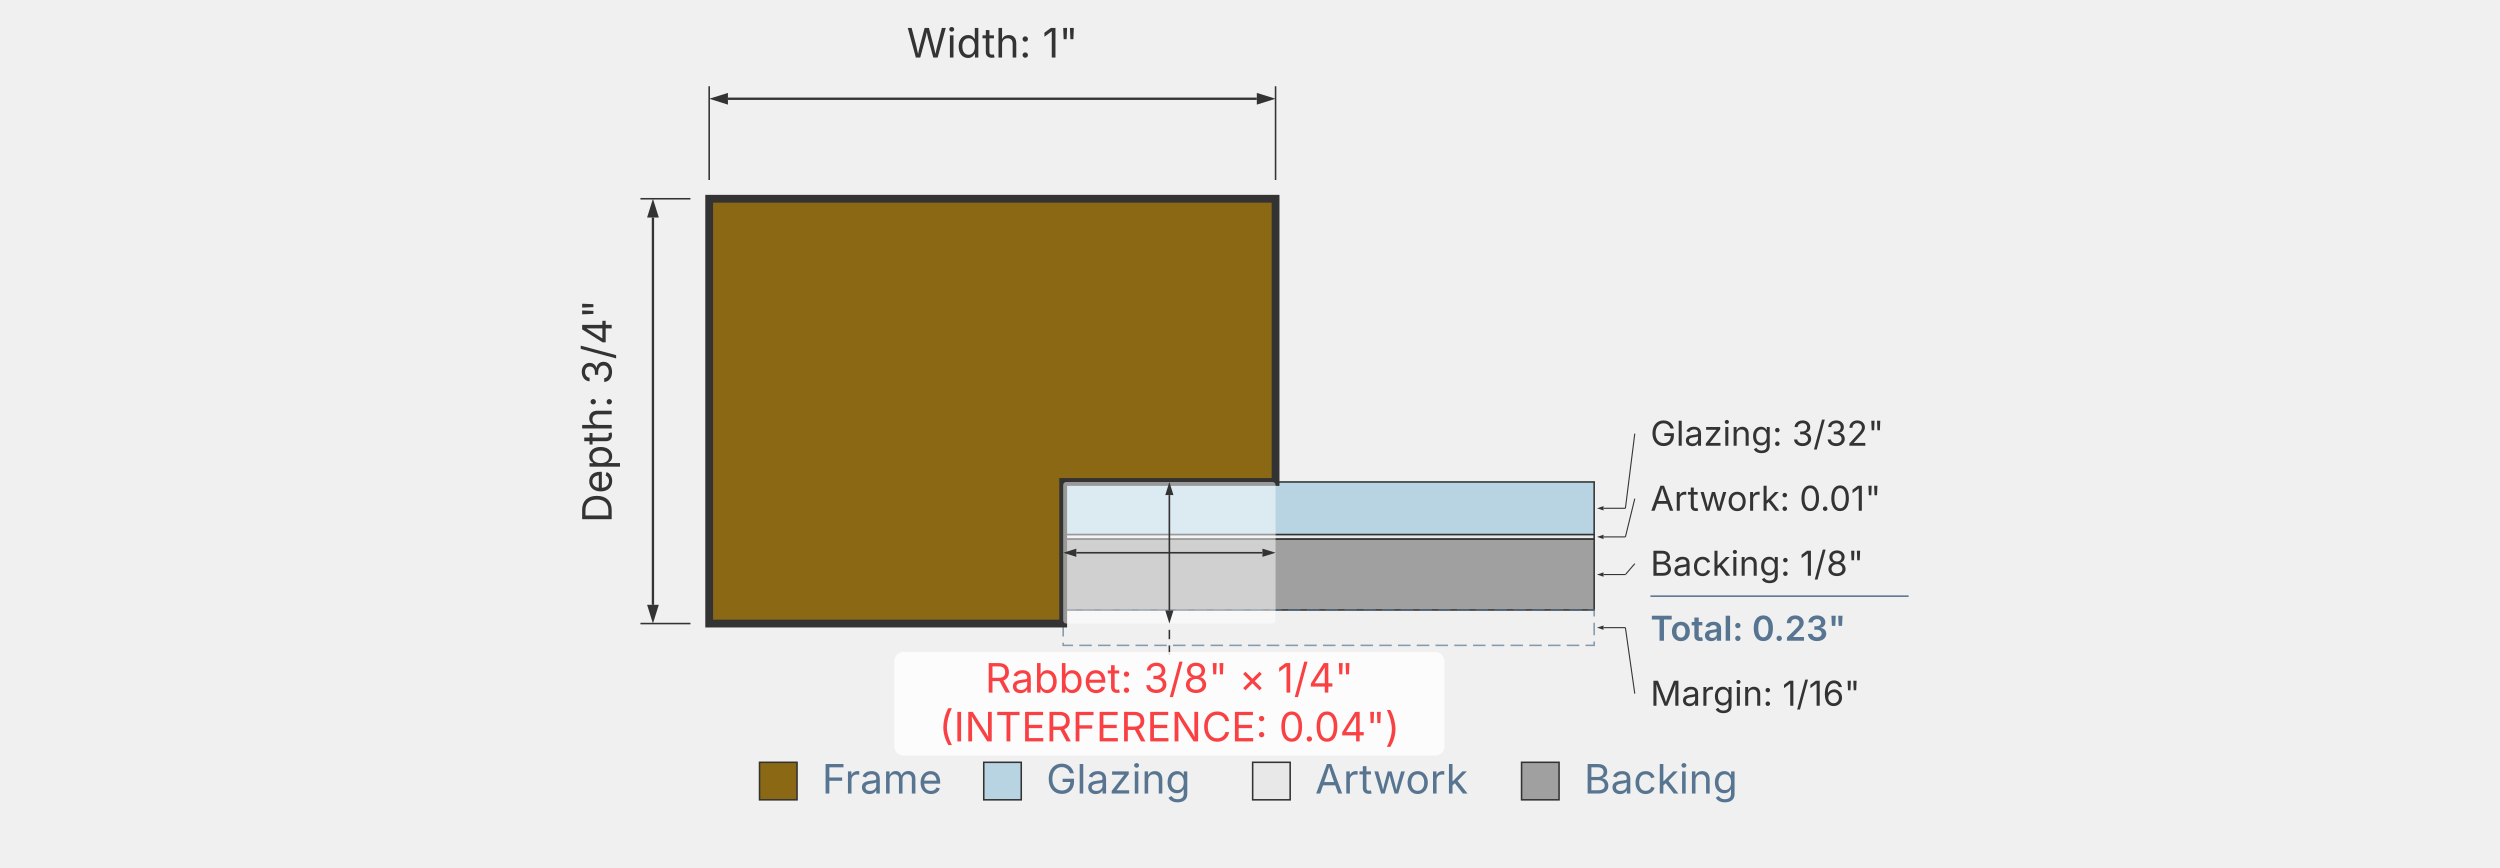
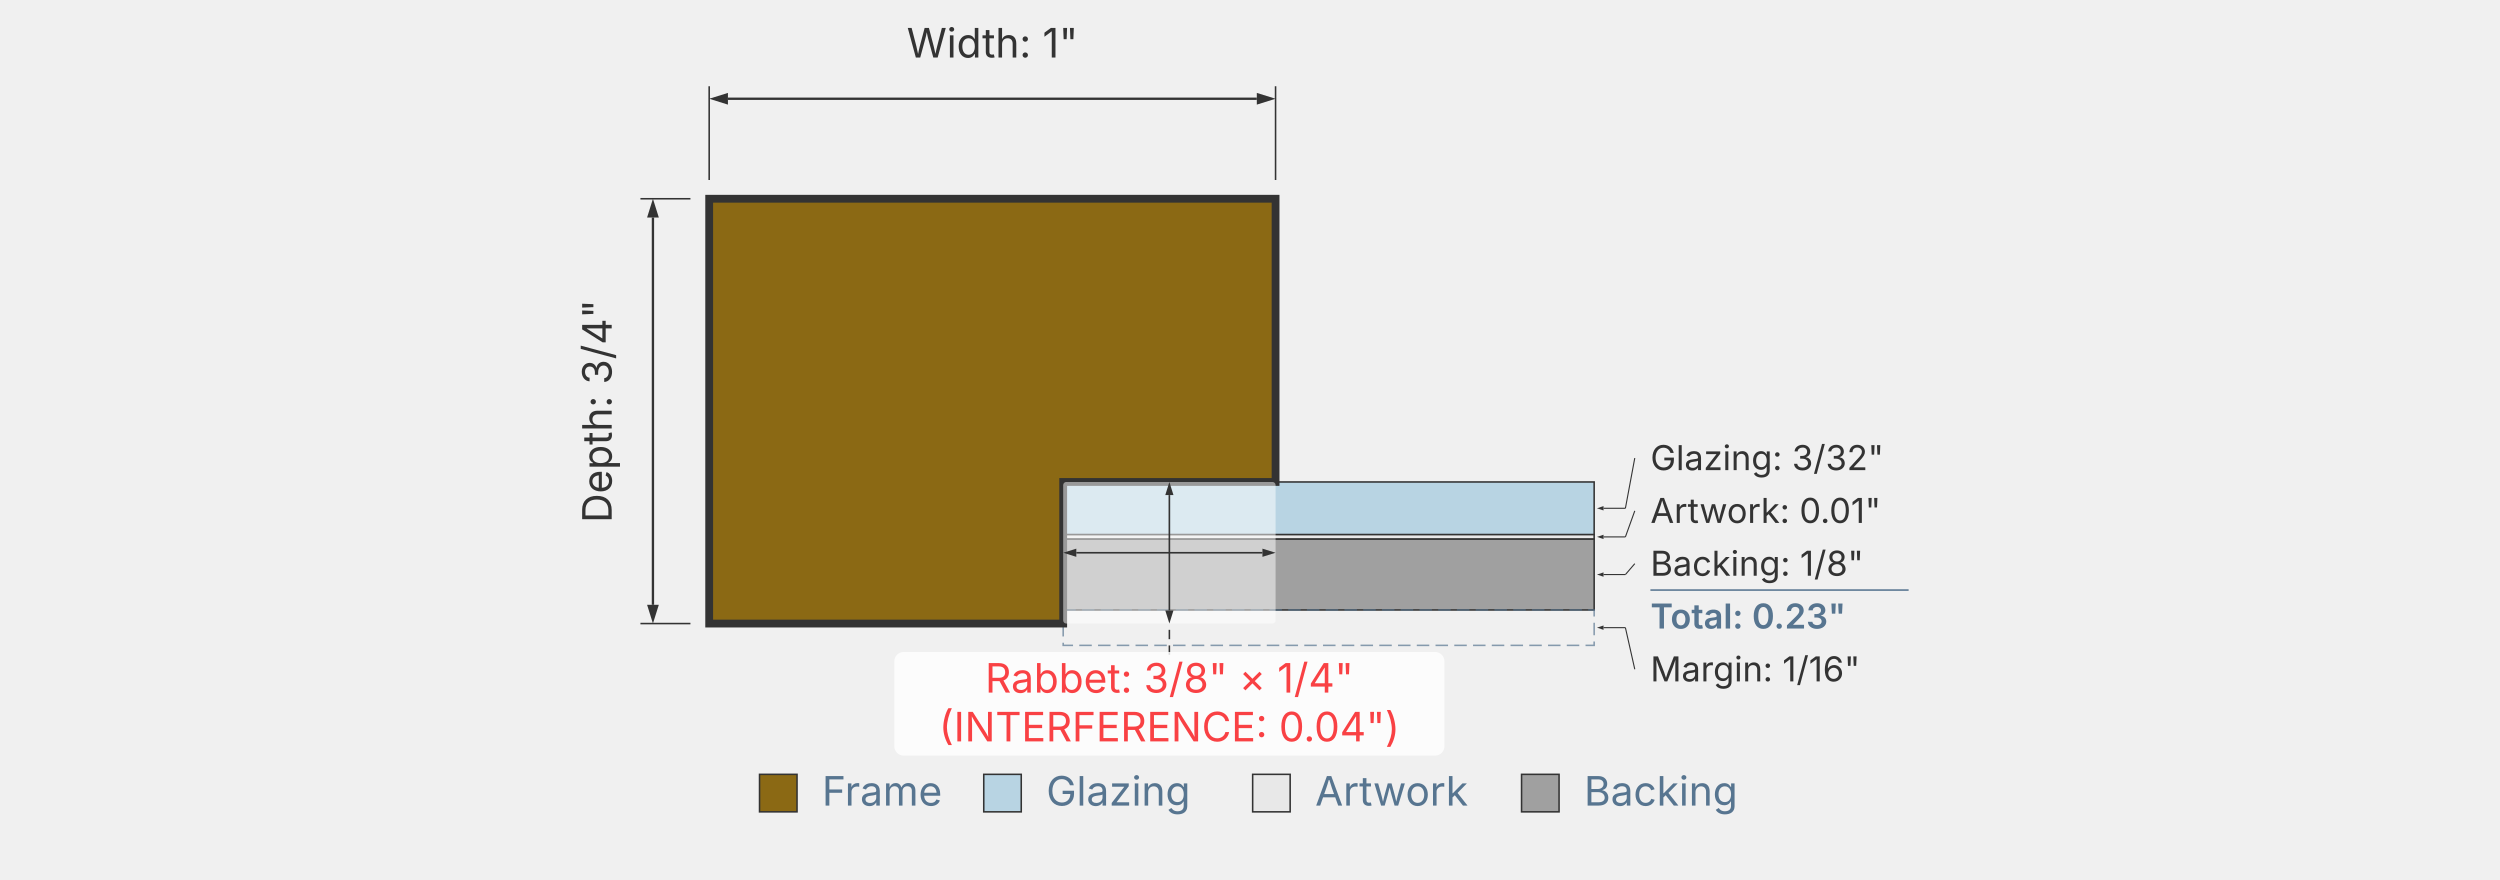
- <svg xmlns="http://www.w3.org/2000/svg" viewBox="0.00 153.23 800.00 277.53">
+ <svg xmlns="http://www.w3.org/2000/svg" viewBox="0.00 153.23 800.00 281.38">
  <g id="section-content" transform="translate(0.00, 0)">
    <g id="section-geometry">
      <rect x="340.22" y="307.46" width="169.91" height="16.86" stroke="#333333" stroke-width="0.5" fill="#B8D4E3" />
      <rect x="340.22" y="324.31" width="169.91" height="1.45" stroke="#333333" stroke-width="0.5" fill="#E8E8E8" />
      <rect x="340.22" y="325.76" width="169.91" height="22.66" stroke="#333333" stroke-width="0.5" fill="#A0A0A0" />
      <rect x="340.22" y="348.42" width="169.91" height="11.33" stroke="#577590" stroke-width="0.5" stroke-dasharray="4,2" fill="none" opacity="0.7" />
      <polygon points="226.94,216.83 408.18,216.83 408.18,307.46 340.22,307.46 340.22,352.77 226.94,352.77" stroke="#333333" stroke-width="2.5" fill="#8B6914" />
    </g>
    <g id="section-dimensions">
      <line x1="220.94" y1="216.83" x2="204.94" y2="216.83" stroke="#333333" stroke-width="0.5" />
      <line x1="220.94" y1="352.77" x2="204.94" y2="352.77" stroke="#333333" stroke-width="0.5" />
      <polygon points="208.94,216.83 207.07,222.83 210.82,222.83" fill="#333333" data-arrow="true" />
      <line x1="208.94" y1="222.83" x2="208.94" y2="346.77" stroke="#333333" stroke-width="0.75" />
      <polygon points="208.94,352.77 210.82,346.77 207.07,346.77" fill="#333333" data-arrow="true" />
      <text x="195.74" y="284.80" fill="#333333" font-family="Inter, system-ui, -apple-system, sans-serif" font-size="13px" text-anchor="middle" transform="rotate(-90 195.74 284.80)">Depth: 3/4"</text>
      <line x1="226.94" y1="210.83" x2="226.94" y2="180.83" stroke="#333333" stroke-width="0.5" />
      <line x1="408.18" y1="210.83" x2="408.18" y2="180.83" stroke="#333333" stroke-width="0.5" />
      <polygon points="226.94,184.83 232.94,186.71 232.94,182.96" fill="#333333" data-arrow="true" />
      <line x1="232.94" y1="184.83" x2="402.18" y2="184.83" stroke="#333333" stroke-width="0.75" />
      <polygon points="408.18,184.83 402.18,182.96 402.18,186.71" fill="#333333" data-arrow="true" />
      <text transform="translate(317.56, 171.63)" fill="#333333" font-family="Inter, system-ui, -apple-system, sans-serif" font-size="13px" text-anchor="middle">Width: 1"</text>
      <rect x="340.22" y="307.46" width="67.97" height="45.31" fill="#FFFFFF" fill-opacity="0.5" stroke="none" rx="1" />
      <polygon points="340.22,330.11 344.42,331.42 344.42,328.80" fill="#333333" data-arrow="true" />
      <line x1="344.42" y1="330.11" x2="403.98" y2="330.11" stroke="#333333" stroke-width="0.525" />
      <polygon points="408.18,330.11 403.98,328.80 403.98,331.42" fill="#333333" data-arrow="true" />
      <polygon points="374.20,307.46 372.89,311.66 375.51,311.66" fill="#333333" data-arrow="true" />
      <line x1="374.20" y1="311.66" x2="374.20" y2="348.57" stroke="#333333" stroke-width="0.525" />
      <polygon points="374.20,352.77 375.51,348.57 372.89,348.57" fill="#333333" data-arrow="true" />
      <polygon points="511.03,315.88 513.13,316.58 513.13,315.18" fill="#333333" data-arrow="true" />
      <line x1="513.13" y1="315.88" x2="520.13" y2="315.88" stroke="#333333" stroke-width="0.35" />
-       <line x1="520.13" y1="315.88" x2="523.13" y2="292.00" stroke="#333333" stroke-width="0.35" />
-       <text transform="translate(528.13, 295.87)" fill="#333333" font-family="Inter, system-ui, -apple-system, sans-serif" font-size="11.0px">Glazing: 3/32"</text>
+       <line x1="520.13" y1="315.88" x2="523.13" y2="299.80" stroke="#333333" stroke-width="0.35" />
+       <text transform="translate(528.13, 303.67)" fill="#333333" font-family="Inter, system-ui, -apple-system, sans-serif" font-size="11.0px">Glazing: 3/32"</text>
      <polygon points="511.03,325.04 513.13,325.74 513.13,324.34" fill="#333333" data-arrow="true" />
      <line x1="513.13" y1="325.04" x2="520.13" y2="325.04" stroke="#333333" stroke-width="0.35" />
-       <line x1="520.13" y1="325.04" x2="523.13" y2="312.80" stroke="#333333" stroke-width="0.35" />
-       <text transform="translate(528.13, 316.67)" fill="#333333" font-family="Inter, system-ui, -apple-system, sans-serif" font-size="11.0px">Artwork: 0.01"</text>
+       <line x1="520.13" y1="325.04" x2="523.13" y2="316.70" stroke="#333333" stroke-width="0.35" />
+       <text transform="translate(528.13, 320.57)" fill="#333333" font-family="Inter, system-ui, -apple-system, sans-serif" font-size="11.0px">Artwork: 0.01"</text>
      <polygon points="511.03,337.09 513.13,337.79 513.13,336.39" fill="#333333" data-arrow="true" />
      <line x1="513.13" y1="337.09" x2="520.13" y2="337.09" stroke="#333333" stroke-width="0.35" />
      <line x1="520.13" y1="337.09" x2="523.13" y2="333.60" stroke="#333333" stroke-width="0.35" />
      <text transform="translate(528.13, 337.47)" fill="#333333" font-family="Inter, system-ui, -apple-system, sans-serif" font-size="11.0px">Backing: 1/8"</text>
-       <line x1="528.13" y1="344.00" x2="610.76" y2="344.00" stroke="#577590" stroke-width="0.5" />
-       <text transform="translate(528.13, 358.27)" fill="#577590" font-family="Inter, system-ui, -apple-system, sans-serif" font-size="11.0px" font-weight="600">Total: 0.23"</text>
+       <line x1="528.13" y1="342.05" x2="610.76" y2="342.05" stroke="#577590" stroke-width="0.5" />
+       <text transform="translate(528.13, 354.37)" fill="#577590" font-family="Inter, system-ui, -apple-system, sans-serif" font-size="11.0px" font-weight="600">Total: 0.23"</text>
      <polygon points="511.03,354.08 513.13,354.78 513.13,353.38" fill="#333333" data-arrow="true" />
      <line x1="513.13" y1="354.08" x2="520.13" y2="354.08" stroke="#333333" stroke-width="0.35" />
-       <line x1="520.13" y1="354.08" x2="523.13" y2="375.20" stroke="#333333" stroke-width="0.35" />
-       <text transform="translate(528.13, 379.07)" fill="#333333" font-family="Inter, system-ui, -apple-system, sans-serif" font-size="11.0px">Margin: 1/16"</text>
+       <line x1="520.13" y1="354.08" x2="523.13" y2="367.40" stroke="#333333" stroke-width="0.35" />
+       <text transform="translate(528.13, 371.27)" fill="#333333" font-family="Inter, system-ui, -apple-system, sans-serif" font-size="11.0px">Margin: 1/16"</text>
      <line x1="374.20" y1="354.77" x2="374.20" y2="362.77" stroke="#333333" stroke-width="0.5" stroke-dasharray="3,2" />
    </g>
  </g>
  <g id="legend">
-     <rect x="243.05" y="397.17" width="12" height="12" fill="#8B6914" stroke="#333333" stroke-width="0.5" />
-     <text transform="translate(263.05, 407.17)" fill="#577590" font-family="Inter, system-ui, -apple-system, sans-serif" font-size="13px">Frame</text>
-     <rect x="314.80" y="397.17" width="12" height="12" fill="#B8D4E3" stroke="#333333" stroke-width="0.5" />
-     <text transform="translate(334.80, 407.17)" fill="#577590" font-family="Inter, system-ui, -apple-system, sans-serif" font-size="13px">Glazing</text>
-     <rect x="400.85" y="397.17" width="12" height="12" fill="#E8E8E8" stroke="#333333" stroke-width="0.5" />
-     <text transform="translate(420.85, 407.17)" fill="#577590" font-family="Inter, system-ui, -apple-system, sans-serif" font-size="13px">Artwork</text>
-     <rect x="486.90" y="397.17" width="12" height="12" fill="#A0A0A0" stroke="#333333" stroke-width="0.5" />
-     <text transform="translate(506.90, 407.17)" fill="#577590" font-family="Inter, system-ui, -apple-system, sans-serif" font-size="13px">Backing</text>
+     <rect x="243.05" y="401.02" width="12" height="12" fill="#8B6914" stroke="#333333" stroke-width="0.5" />
+     <text transform="translate(263.05, 411.02)" fill="#577590" font-family="Inter, system-ui, -apple-system, sans-serif" font-size="13px">Frame</text>
+     <rect x="314.80" y="401.02" width="12" height="12" fill="#B8D4E3" stroke="#333333" stroke-width="0.5" />
+     <text transform="translate(334.80, 411.02)" fill="#577590" font-family="Inter, system-ui, -apple-system, sans-serif" font-size="13px">Glazing</text>
+     <rect x="400.85" y="401.02" width="12" height="12" fill="#E8E8E8" stroke="#333333" stroke-width="0.5" />
+     <text transform="translate(420.85, 411.02)" fill="#577590" font-family="Inter, system-ui, -apple-system, sans-serif" font-size="13px">Artwork</text>
+     <rect x="486.90" y="401.02" width="12" height="12" fill="#A0A0A0" stroke="#333333" stroke-width="0.5" />
+     <text transform="translate(506.90, 411.02)" fill="#577590" font-family="Inter, system-ui, -apple-system, sans-serif" font-size="13px">Backing</text>
  </g>
  <rect x="286.18" y="361.87" width="176.04" height="33.15" fill="#FFFFFF" fill-opacity="0.82" rx="3" />
  <text transform="translate(374.20, 374.87)" fill="#f94144" font-family="Inter, system-ui, -apple-system, sans-serif" font-size="13px" text-anchor="middle">Rabbet: 3/8" × 1/4"</text>
  <text transform="translate(374.20, 390.47)" fill="#f94144" font-family="Inter, system-ui, -apple-system, sans-serif" font-size="13px" text-anchor="middle">(INTERFERENCE: 0.04")</text>
</svg>
